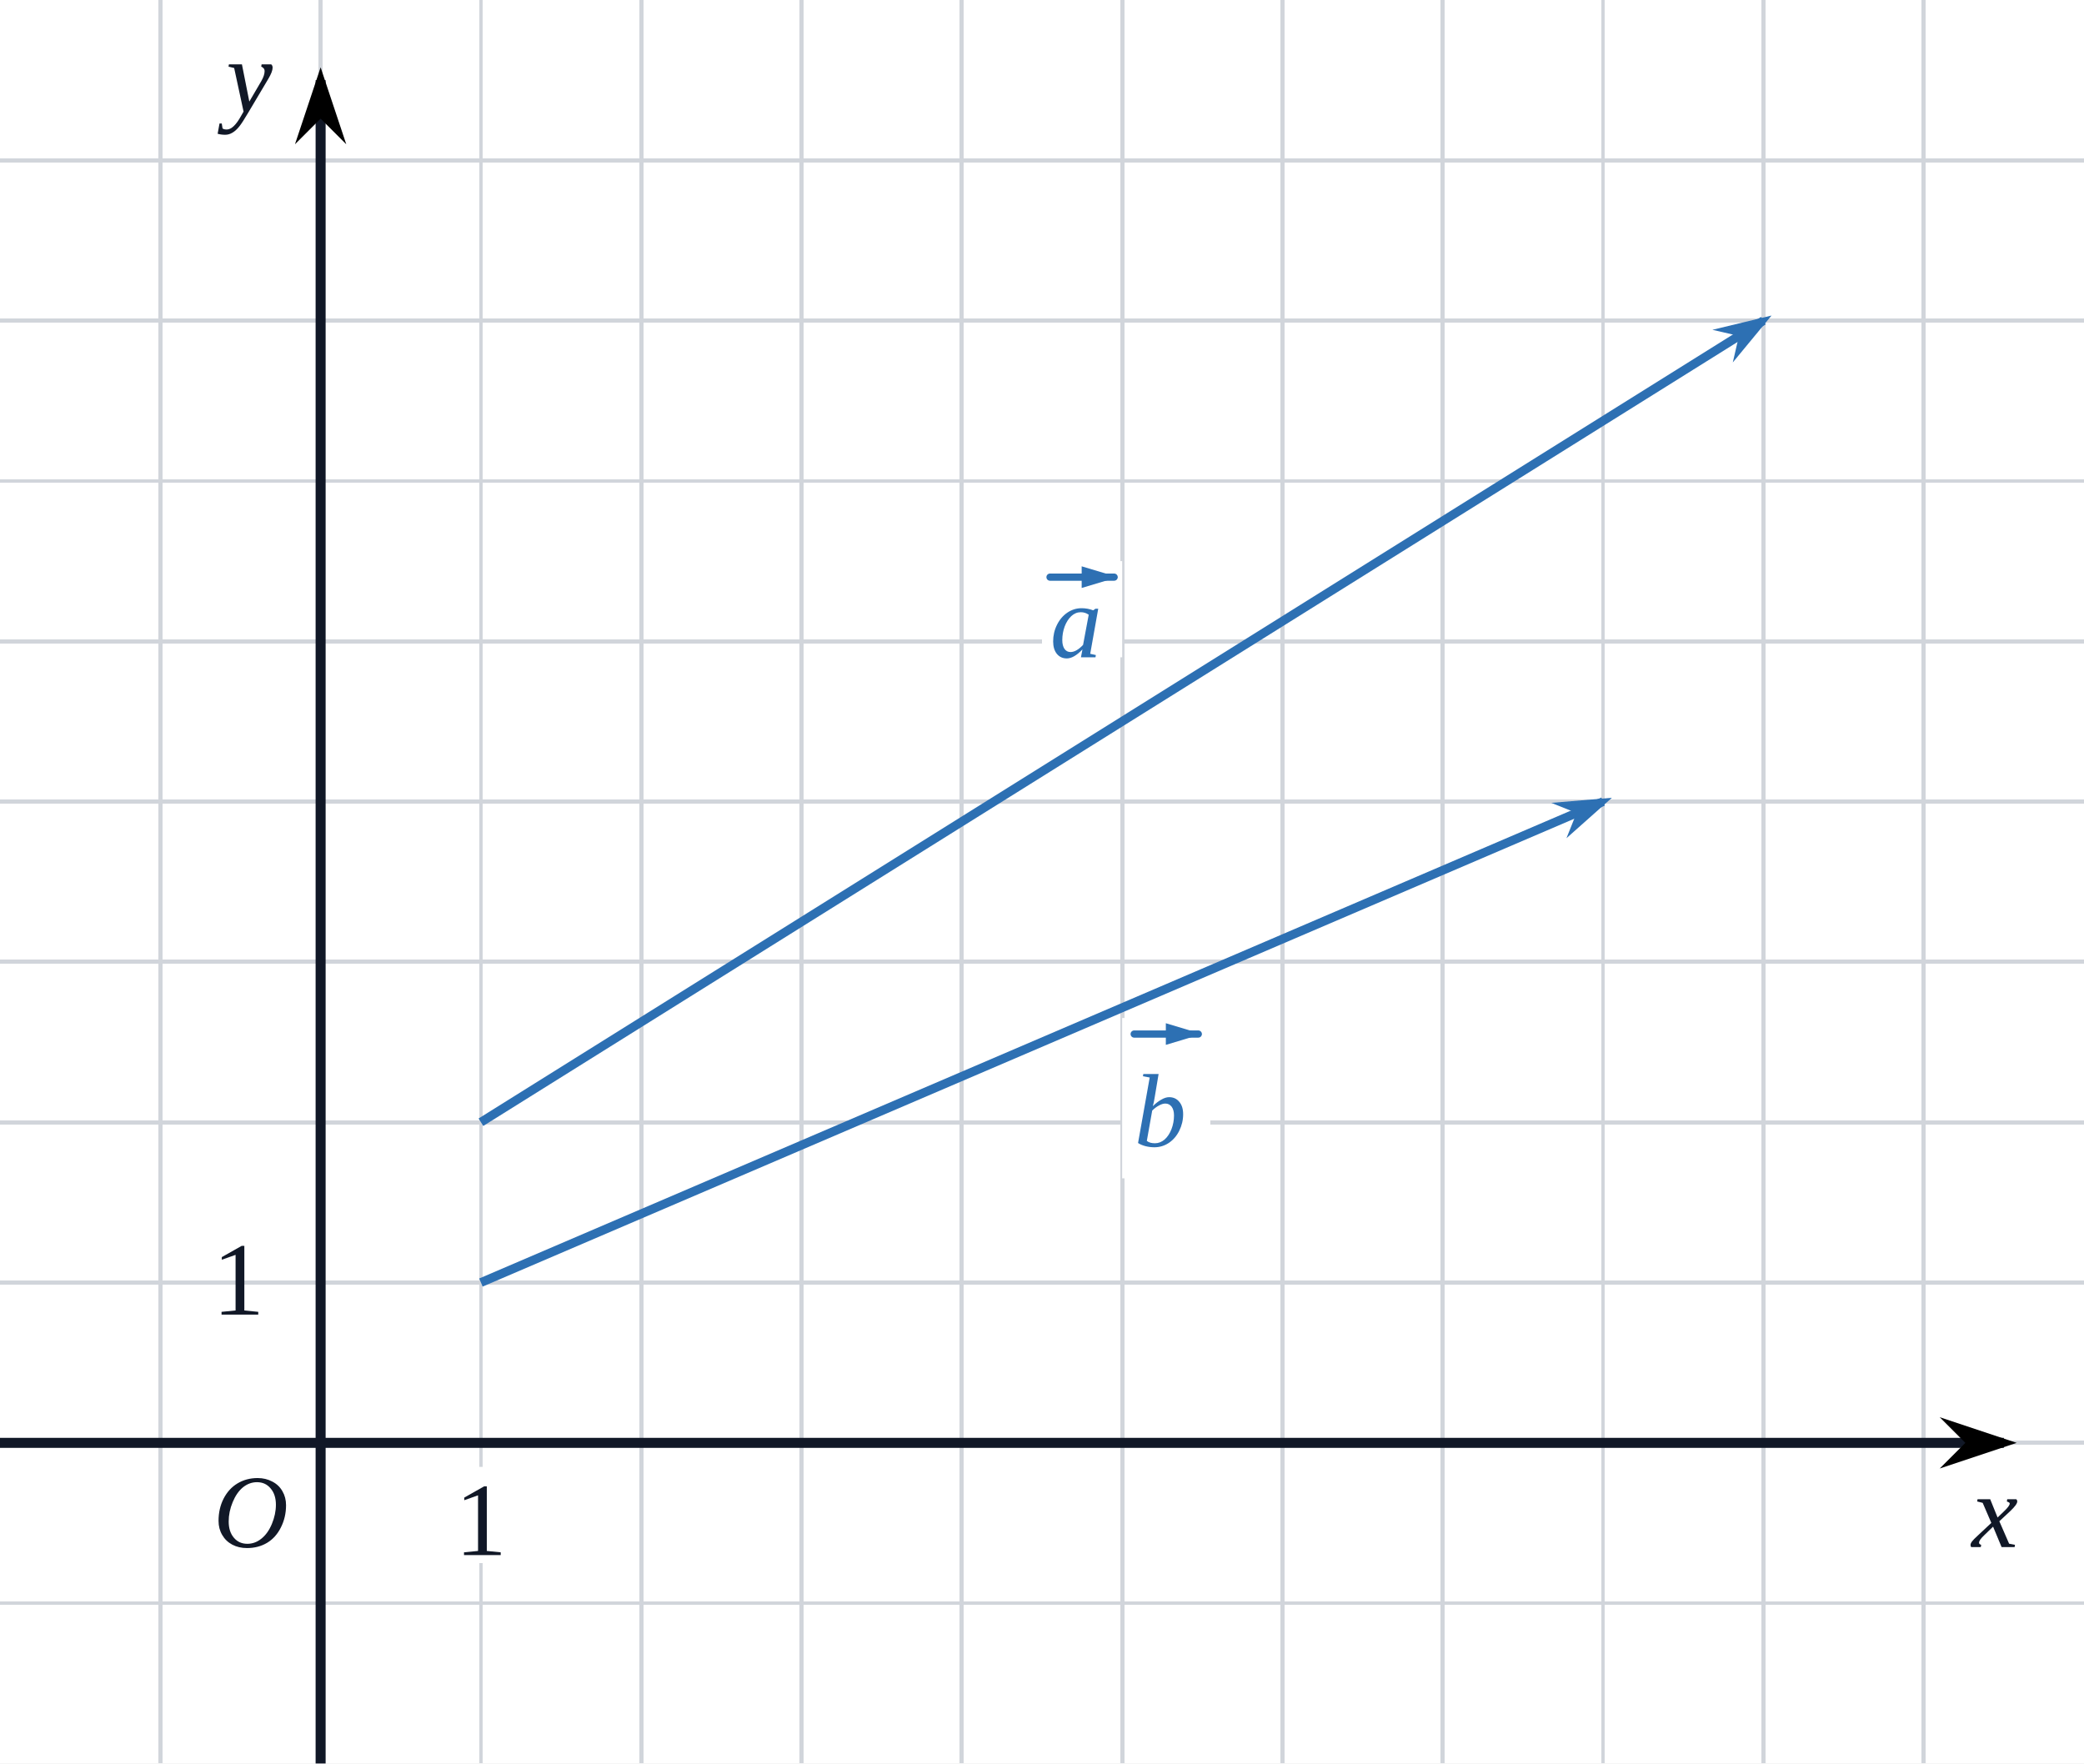
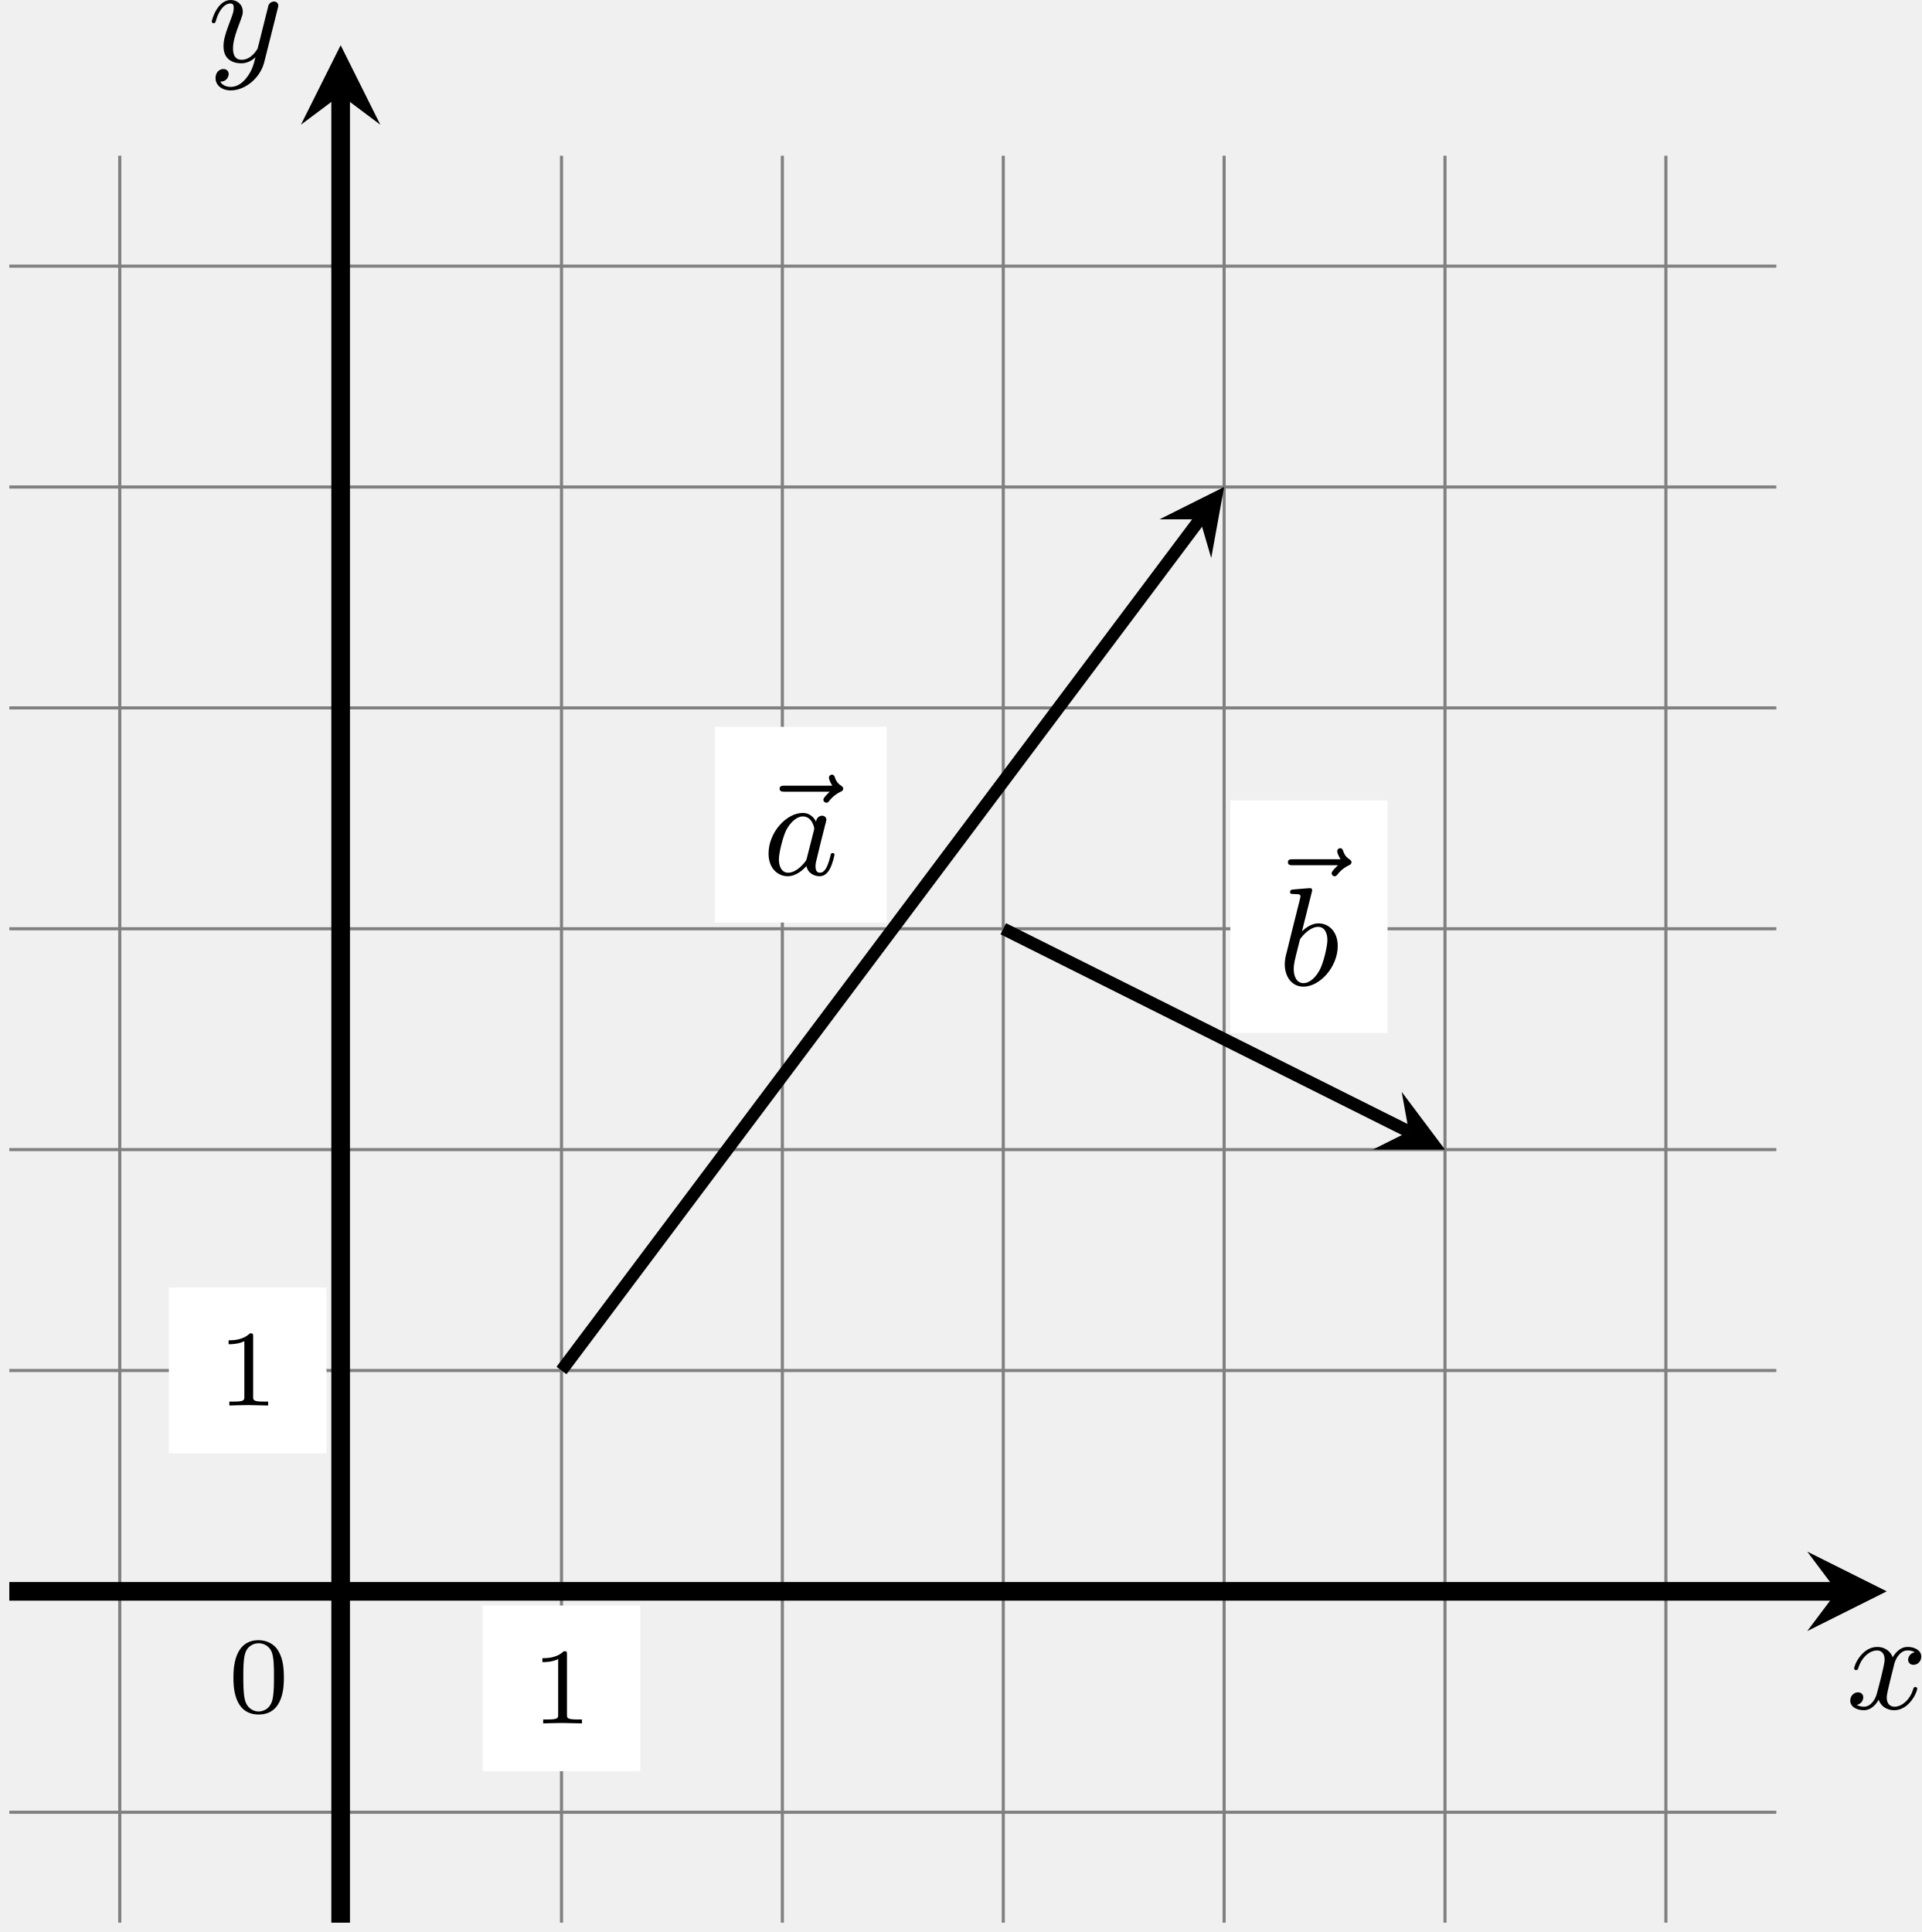
- <svg xmlns="http://www.w3.org/2000/svg" width="260" height="220" viewBox="30 -30 260 220">
-   <rect x="30" y="-30" width="260" height="220" fill="white" />
+ <svg xmlns="http://www.w3.org/2000/svg" xmlns:xlink="http://www.w3.org/1999/xlink" version="1.1" width="246.568pt" height="247.954pt" viewBox="-0 274.328 246.568 247.954">
  <defs>
-     <marker id="axis-arrow" viewBox="0 0 15 8" refX="13" refY="4" markerWidth="12" markerHeight="6.4" orient="auto" markerUnits="userSpaceOnUse">
-       <path d="M 3 0 L 15 4 L 3 8 L 7 4 Z" fill="black" />
-     </marker>
-     <marker id="arrow-a" viewBox="0 0 15 8" refX="13" refY="4" markerWidth="9" markerHeight="4.8" orient="auto" markerUnits="userSpaceOnUse">
-       <path d="M 3 0 L 15 4 L 3 8 L 7 4 Z" fill="#2d70b3" />
-     </marker>
-     <marker id="arrow-b" viewBox="0 0 15 8" refX="13" refY="4" markerWidth="9" markerHeight="4.8" orient="auto" markerUnits="userSpaceOnUse">
-       <path d="M 3 0 L 15 4 L 3 8 L 7 4 Z" fill="#2d70b3" />
-     </marker>
-     <marker id="vec-label-arrow" markerWidth="5" markerHeight="3" refX="4.5" refY="1.5" orient="auto">
-       <path d="M0,0 L5,1.5 L0,3 Z" fill="#2d70b3" />
-     </marker>
+     <clipPath id="clip1">
+       <path d="M.598 260.543V147.156H113.984V260.543ZM113.984 147.156" />
+     </clipPath>
+     <path id="g0-97" d="M3.425-3.407C3.255-3.73 2.977-3.963 2.573-3.963C1.533-3.963 .377-2.726 .377-1.354C.377-.368 1.004 .099 1.605 .099C2.188 .099 2.663-.386 2.806-.556C2.905-.063 3.353 .099 3.64 .099C3.9 .099 4.125-.018 4.322-.395C4.483-.69 4.609-1.246 4.609-1.282C4.609-1.327 4.582-1.39 4.492-1.39C4.385-1.39 4.376-1.345 4.34-1.175C4.142-.395 3.945-.126 3.667-.126C3.443-.126 3.389-.341 3.389-.538C3.389-.708 3.434-.888 3.515-1.201L3.739-2.125C3.802-2.349 3.963-3.022 3.999-3.156C4.035-3.282 4.089-3.497 4.089-3.524C4.089-3.667 3.972-3.784 3.811-3.784C3.694-3.784 3.47-3.712 3.425-3.407ZM2.842-1.094C2.798-.924 2.798-.915 2.654-.744C2.331-.359 1.964-.126 1.632-.126C1.193-.126 1.04-.583 1.04-.968C1.04-1.408 1.3-2.439 1.515-2.869C1.802-3.407 2.215-3.739 2.573-3.739C3.174-3.739 3.309-3.022 3.309-2.959C3.309-2.914 3.291-2.86 3.282-2.824L2.842-1.094Z" />
+     <path id="g0-98" d="M2.143-5.918C2.179-6.043 2.179-6.061 2.179-6.097C2.179-6.178 2.125-6.223 2.044-6.223C1.919-6.223 1.13-6.151 .95-6.133C.861-6.124 .762-6.115 .762-5.963C.762-5.846 .861-5.846 1.004-5.846C1.426-5.846 1.426-5.783 1.426-5.703C1.426-5.649 1.426-5.631 1.363-5.389L.888-3.497C.762-2.995 .646-2.537 .547-2.116C.484-1.892 .421-1.623 .421-1.336C.421-.565 .852 .099 1.623 .099C2.672 .099 3.82-1.166 3.82-2.511C3.82-3.425 3.255-3.963 2.582-3.963C2.125-3.963 1.731-3.649 1.524-3.452L2.143-5.918ZM1.399-2.941C1.65-3.3 2.107-3.739 2.564-3.739C2.986-3.739 3.156-3.318 3.156-2.896C3.156-2.493 2.905-1.381 2.627-.906C2.295-.332 1.901-.126 1.623-.126C1.175-.126 .995-.574 .995-1.031C.995-1.345 1.058-1.587 1.264-2.403L1.399-2.941Z" />
+     <path id="g0-120" d="M4.411-3.622C4.08-3.56 3.981-3.273 3.981-3.138C3.981-2.968 4.107-2.815 4.331-2.815C4.582-2.815 4.824-3.031 4.824-3.344C4.824-3.757 4.376-3.963 3.954-3.963C3.416-3.963 3.102-3.488 2.995-3.3C2.824-3.739 2.43-3.963 2-3.963C1.04-3.963 .52-2.815 .52-2.582C.52-2.502 .583-2.475 .646-2.475C.726-2.475 .753-2.52 .771-2.573C1.049-3.461 1.641-3.739 1.982-3.739C2.242-3.739 2.475-3.569 2.475-3.147C2.475-2.824 2.089-1.39 1.973-.959C1.901-.681 1.632-.126 1.139-.126C.959-.126 .771-.188 .681-.242C.924-.287 1.103-.493 1.103-.726C1.103-.95 .933-1.049 .762-1.049C.502-1.049 .269-.825 .269-.52C.269-.081 .753 .099 1.13 .099C1.65 .099 1.955-.332 2.089-.574C2.313 .018 2.842 .099 3.084 .099C4.053 .099 4.564-1.067 4.564-1.282C4.564-1.327 4.537-1.39 4.447-1.39C4.349-1.39 4.34-1.354 4.295-1.219C4.098-.574 3.578-.126 3.111-.126C2.851-.126 2.609-.287 2.609-.717C2.609-.915 2.735-1.408 2.815-1.748C2.851-1.91 3.093-2.878 3.111-2.941C3.219-3.264 3.488-3.739 3.945-3.739C4.107-3.739 4.277-3.712 4.411-3.622Z" />
+     <path id="g0-121" d="M4.501-3.452C4.51-3.497 4.528-3.551 4.528-3.604C4.528-3.721 4.447-3.865 4.25-3.865C4.133-3.865 3.972-3.793 3.9-3.622C3.891-3.587 3.802-3.219 3.748-3.022L3.3-1.228C3.228-.968 3.228-.95 3.21-.87C3.201-.834 2.824-.126 2.179-.126C1.623-.126 1.623-.69 1.623-.861C1.623-1.264 1.739-1.704 2.125-2.708C2.197-2.914 2.251-3.04 2.251-3.21C2.251-3.649 1.919-3.963 1.479-3.963C.619-3.963 .26-2.69 .26-2.582C.26-2.502 .323-2.475 .386-2.475C.484-2.475 .493-2.529 .529-2.645C.717-3.309 1.076-3.739 1.453-3.739C1.668-3.739 1.668-3.569 1.668-3.443C1.668-3.291 1.632-3.129 1.551-2.914C1.13-1.802 1.013-1.426 1.013-.995C1.013 0 1.82 .099 2.152 .099C2.591 .099 2.905-.134 3.067-.296C2.95 .161 2.851 .565 2.502 1.013C2.233 1.372 1.874 1.614 1.479 1.614C1.228 1.614 .933 1.524 .807 1.273C1.282 1.273 1.345 .879 1.345 .789C1.345 .592 1.201 .466 1.004 .466C.789 .466 .502 .637 .502 1.049C.502 1.515 .915 1.838 1.479 1.838C2.394 1.838 3.371 1.058 3.631 .009L4.501-3.452Z" />
+     <path id="g0-126" d="M4.86-5.326C4.842-5.308 4.447-4.958 4.447-4.815C4.447-4.707 4.537-4.618 4.645-4.618C4.734-4.618 4.779-4.68 4.815-4.725C4.914-4.851 5.12-5.102 5.523-5.308C5.631-5.353 5.721-5.398 5.721-5.523C5.721-5.622 5.631-5.676 5.586-5.712C5.452-5.792 5.299-5.927 5.2-6.205C5.165-6.312 5.129-6.42 4.994-6.42C4.914-6.42 4.806-6.357 4.806-6.223C4.806-6.061 4.985-5.765 5.021-5.712H1.973C1.82-5.712 1.641-5.712 1.641-5.523C1.641-5.326 1.811-5.326 1.973-5.326H4.86Z" />
+     <path id="g3-48" d="M3.599-2.225C3.599-2.992 3.508-3.543 3.187-4.031C2.971-4.352 2.538-4.631 1.981-4.631C.363-4.631 .363-2.727 .363-2.225S.363 .139 1.981 .139S3.599-1.723 3.599-2.225ZM1.981-.056C1.66-.056 1.234-.244 1.095-.816C.997-1.227 .997-1.799 .997-2.315C.997-2.824 .997-3.354 1.102-3.738C1.248-4.289 1.695-4.435 1.981-4.435C2.357-4.435 2.72-4.205 2.845-3.801C2.957-3.424 2.964-2.922 2.964-2.315C2.964-1.799 2.964-1.283 2.873-.844C2.734-.209 2.26-.056 1.981-.056Z" />
+     <path id="g3-49" d="M2.336-4.435C2.336-4.624 2.322-4.631 2.127-4.631C1.681-4.191 1.046-4.184 .76-4.184V-3.933C.928-3.933 1.388-3.933 1.771-4.129V-.572C1.771-.342 1.771-.251 1.074-.251H.809V0C.934-.007 1.792-.028 2.05-.028C2.267-.028 3.145-.007 3.299 0V-.251H3.034C2.336-.251 2.336-.342 2.336-.572V-4.435Z" />
  </defs>
-   <g stroke="#d1d5db" stroke-width="0.5" shape-rendering="crispEdges">
-     <line x1="50" y1="-30" x2="50" y2="190" />
-     <line x1="70" y1="-30" x2="70" y2="190" />
-     <line x1="90" y1="-30" x2="90" y2="190" />
-     <line x1="110" y1="-30" x2="110" y2="190" />
-     <line x1="130" y1="-30" x2="130" y2="190" />
-     <line x1="150" y1="-30" x2="150" y2="190" />
-     <line x1="170" y1="-30" x2="170" y2="190" />
-     <line x1="190" y1="-30" x2="190" y2="190" />
-     <line x1="210" y1="-30" x2="210" y2="190" />
-     <line x1="230" y1="-30" x2="230" y2="190" />
-     <line x1="250" y1="-30" x2="250" y2="190" />
-     <line x1="270" y1="-30" x2="270" y2="190" />
-     <line x1="30" y1="170" x2="290" y2="170" />
-     <line x1="30" y1="150" x2="290" y2="150" />
-     <line x1="30" y1="130" x2="290" y2="130" />
-     <line x1="30" y1="110" x2="290" y2="110" />
-     <line x1="30" y1="90" x2="290" y2="90" />
-     <line x1="30" y1="70" x2="290" y2="70" />
-     <line x1="30" y1="50" x2="290" y2="50" />
-     <line x1="30" y1="30" x2="290" y2="30" />
-     <line x1="30" y1="10" x2="290" y2="10" />
-     <line x1="30" y1="-10" x2="290" y2="-10" />
-   </g>
-   <g stroke="#111827" stroke-width="1.25">
-     <line x1="30" y1="150" x2="280" y2="150" marker-end="url(#axis-arrow)" />
-     <line x1="70" y1="190" x2="70" y2="-20" marker-end="url(#axis-arrow)" />
-   </g>
-   <g font-family="sans-serif" font-size="11" fill="#111827">
-     <text x="66" y="163" text-anchor="end" font-size="13" font-style="italic" font-family="Georgia, 'Times New Roman', serif">O</text>
-     <rect x="87" y="153" width="7" height="12" fill="white" />
-     <text x="90" y="164" text-anchor="middle" font-size="13" font-family="'Times New Roman', serif" font-weight="300">1</text>
-     <text x="63" y="134" text-anchor="end" font-size="13" font-family="'Times New Roman', serif" font-weight="300">1</text>
-     <text x="276" y="163" text-anchor="start" font-family="Georgia, 'Times New Roman', serif" font-style="italic" font-size="13">x</text>
-     <text x="64" y="-16" text-anchor="end" font-family="Georgia, 'Times New Roman', serif" font-style="italic" font-size="13">y</text>
-   </g>
-   <g stroke="#2d70b3" stroke-width="1.1" fill="none">
-     <line x1="90" y1="110" x2="250" y2="10" marker-end="url(#arrow-a)" />
-   </g>
-   <g font-family="Georgia, 'Times New Roman', serif" font-size="13" fill="#2d70b3">
-     <rect x="160" y="40" width="10" height="12" fill="white" stroke="none" />
-     <line x1="161" y1="42" x2="169" y2="42" stroke="#2d70b3" stroke-width="0.9" stroke-linecap="round" marker-end="url(#vec-label-arrow)" />
-     <text x="161" y="52" font-style="italic" fill="#2d70b3">a</text>
-   </g>
-   <g stroke="#2d70b3" stroke-width="1.1" fill="none">
-     <line x1="90" y1="130" x2="230" y2="70" marker-end="url(#arrow-b)" />
-   </g>
-   <g font-family="Georgia, 'Times New Roman', serif" font-size="13" fill="#2d70b3">
-     <rect x="170" y="97" width="11" height="20" fill="white" stroke="none" />
-     <line x1="171.5" y1="99" x2="179.5" y2="99" stroke="#2d70b3" stroke-width="0.9" stroke-linecap="round" marker-end="url(#vec-label-arrow)" />
-     <text x="171.5" y="113" font-style="italic" fill="#2d70b3">b</text>
+   <g id="page4" transform="matrix(2 0 0 2 0 0)">
+     <path d="M.598 253.457H113.984M.598 239.281H113.984M.598 225.109H113.984M.598 210.934H113.984M.598 196.762H113.984M.598 182.59H113.984M.598 168.414H113.984M.598 154.242H113.984M7.684 260.543V147.156M21.859 260.543V147.156M36.031 260.543V147.156M50.203 260.543V147.156M64.379 260.543V147.156M78.551 260.543V147.156M92.723 260.543V147.156M106.898 260.543V147.156" stroke="#808080" fill="none" stroke-width=".199" />
+     <path d="M30.973 250.824H41.086V240.191H30.973Z" fill="#fff" />
+     <g transform="matrix(1 0 0 1 12.1878 8.473)">
+       <use x="21.858" y="239.282" xlink:href="#g3-49" />
+     </g>
+     <path d="M10.836 230.426H20.949V219.789H10.836Z" fill="#fff" />
+     <g transform="matrix(1 0 0 1 -7.95 -11.926)">
+       <use x="21.858" y="239.282" xlink:href="#g3-49" />
+     </g>
+     <g transform="matrix(1 0 0 1 -7.2413 7.764)">
+       <use x="21.858" y="239.282" xlink:href="#g3-48" />
+     </g>
+     <path d="M.598 239.281H117.883" stroke="#000" fill="none" stroke-width="1.196" stroke-miterlimit="10" />
+     <path d="M121.07 239.281L115.968 236.73L117.882 239.281L115.968 241.832" />
+     <g transform="matrix(1 0 0 1 96.6024 7.529)">
+       <use x="21.858" y="239.282" xlink:href="#g0-120" />
+     </g>
+     <path d="M21.859 260.543V143.258" stroke="#000" fill="none" stroke-width="1.196" stroke-miterlimit="10" />
+     <path d="M21.859 140.066L19.309 145.168L21.859 143.258L24.406 145.168" />
+     <g transform="matrix(1 0 0 1 -8.5288 -98.155)">
+       <use x="21.858" y="239.282" xlink:href="#g0-121" />
+     </g>
+     <path d="M36.031 225.109L76.996 170.488" stroke="#000" fill="none" stroke-width=".797" stroke-miterlimit="10" clip-path="url(#clip1)" />
+     <path d="M78.551 168.414L74.406 170.488L76.996 170.488L77.723 172.973" clip-path="url(#clip1)" />
+     <path d="M45.867 196.363H56.895V183.805H45.867Z" fill="#fff" clip-path="url(#clip1)" />
+     <g transform="matrix(1 0 0 1 27.0822 -45.989)">
+       <use x="21.305" y="239.282" xlink:href="#g0-126" />
+       <use x="21.858" y="239.282" xlink:href="#g0-97" />
+     </g>
+     <path d="M64.379 196.762L90.406 209.777" stroke="#000" fill="none" stroke-width=".797" stroke-miterlimit="10" clip-path="url(#clip1)" />
+     <path d="M92.723 210.934L89.945 207.231L90.406 209.777L88.09 210.934" clip-path="url(#clip1)" />
+     <path d="M78.949 203.449H89.039V188.527H78.949Z" fill="#fff" clip-path="url(#clip1)" />
+     <g transform="matrix(1 0 0 1 60.1629 -38.903)">
+       <use x="20.839" y="236.916" xlink:href="#g0-126" />
+       <use x="21.858" y="239.282" xlink:href="#g0-98" />
+     </g>
  </g>
</svg>
